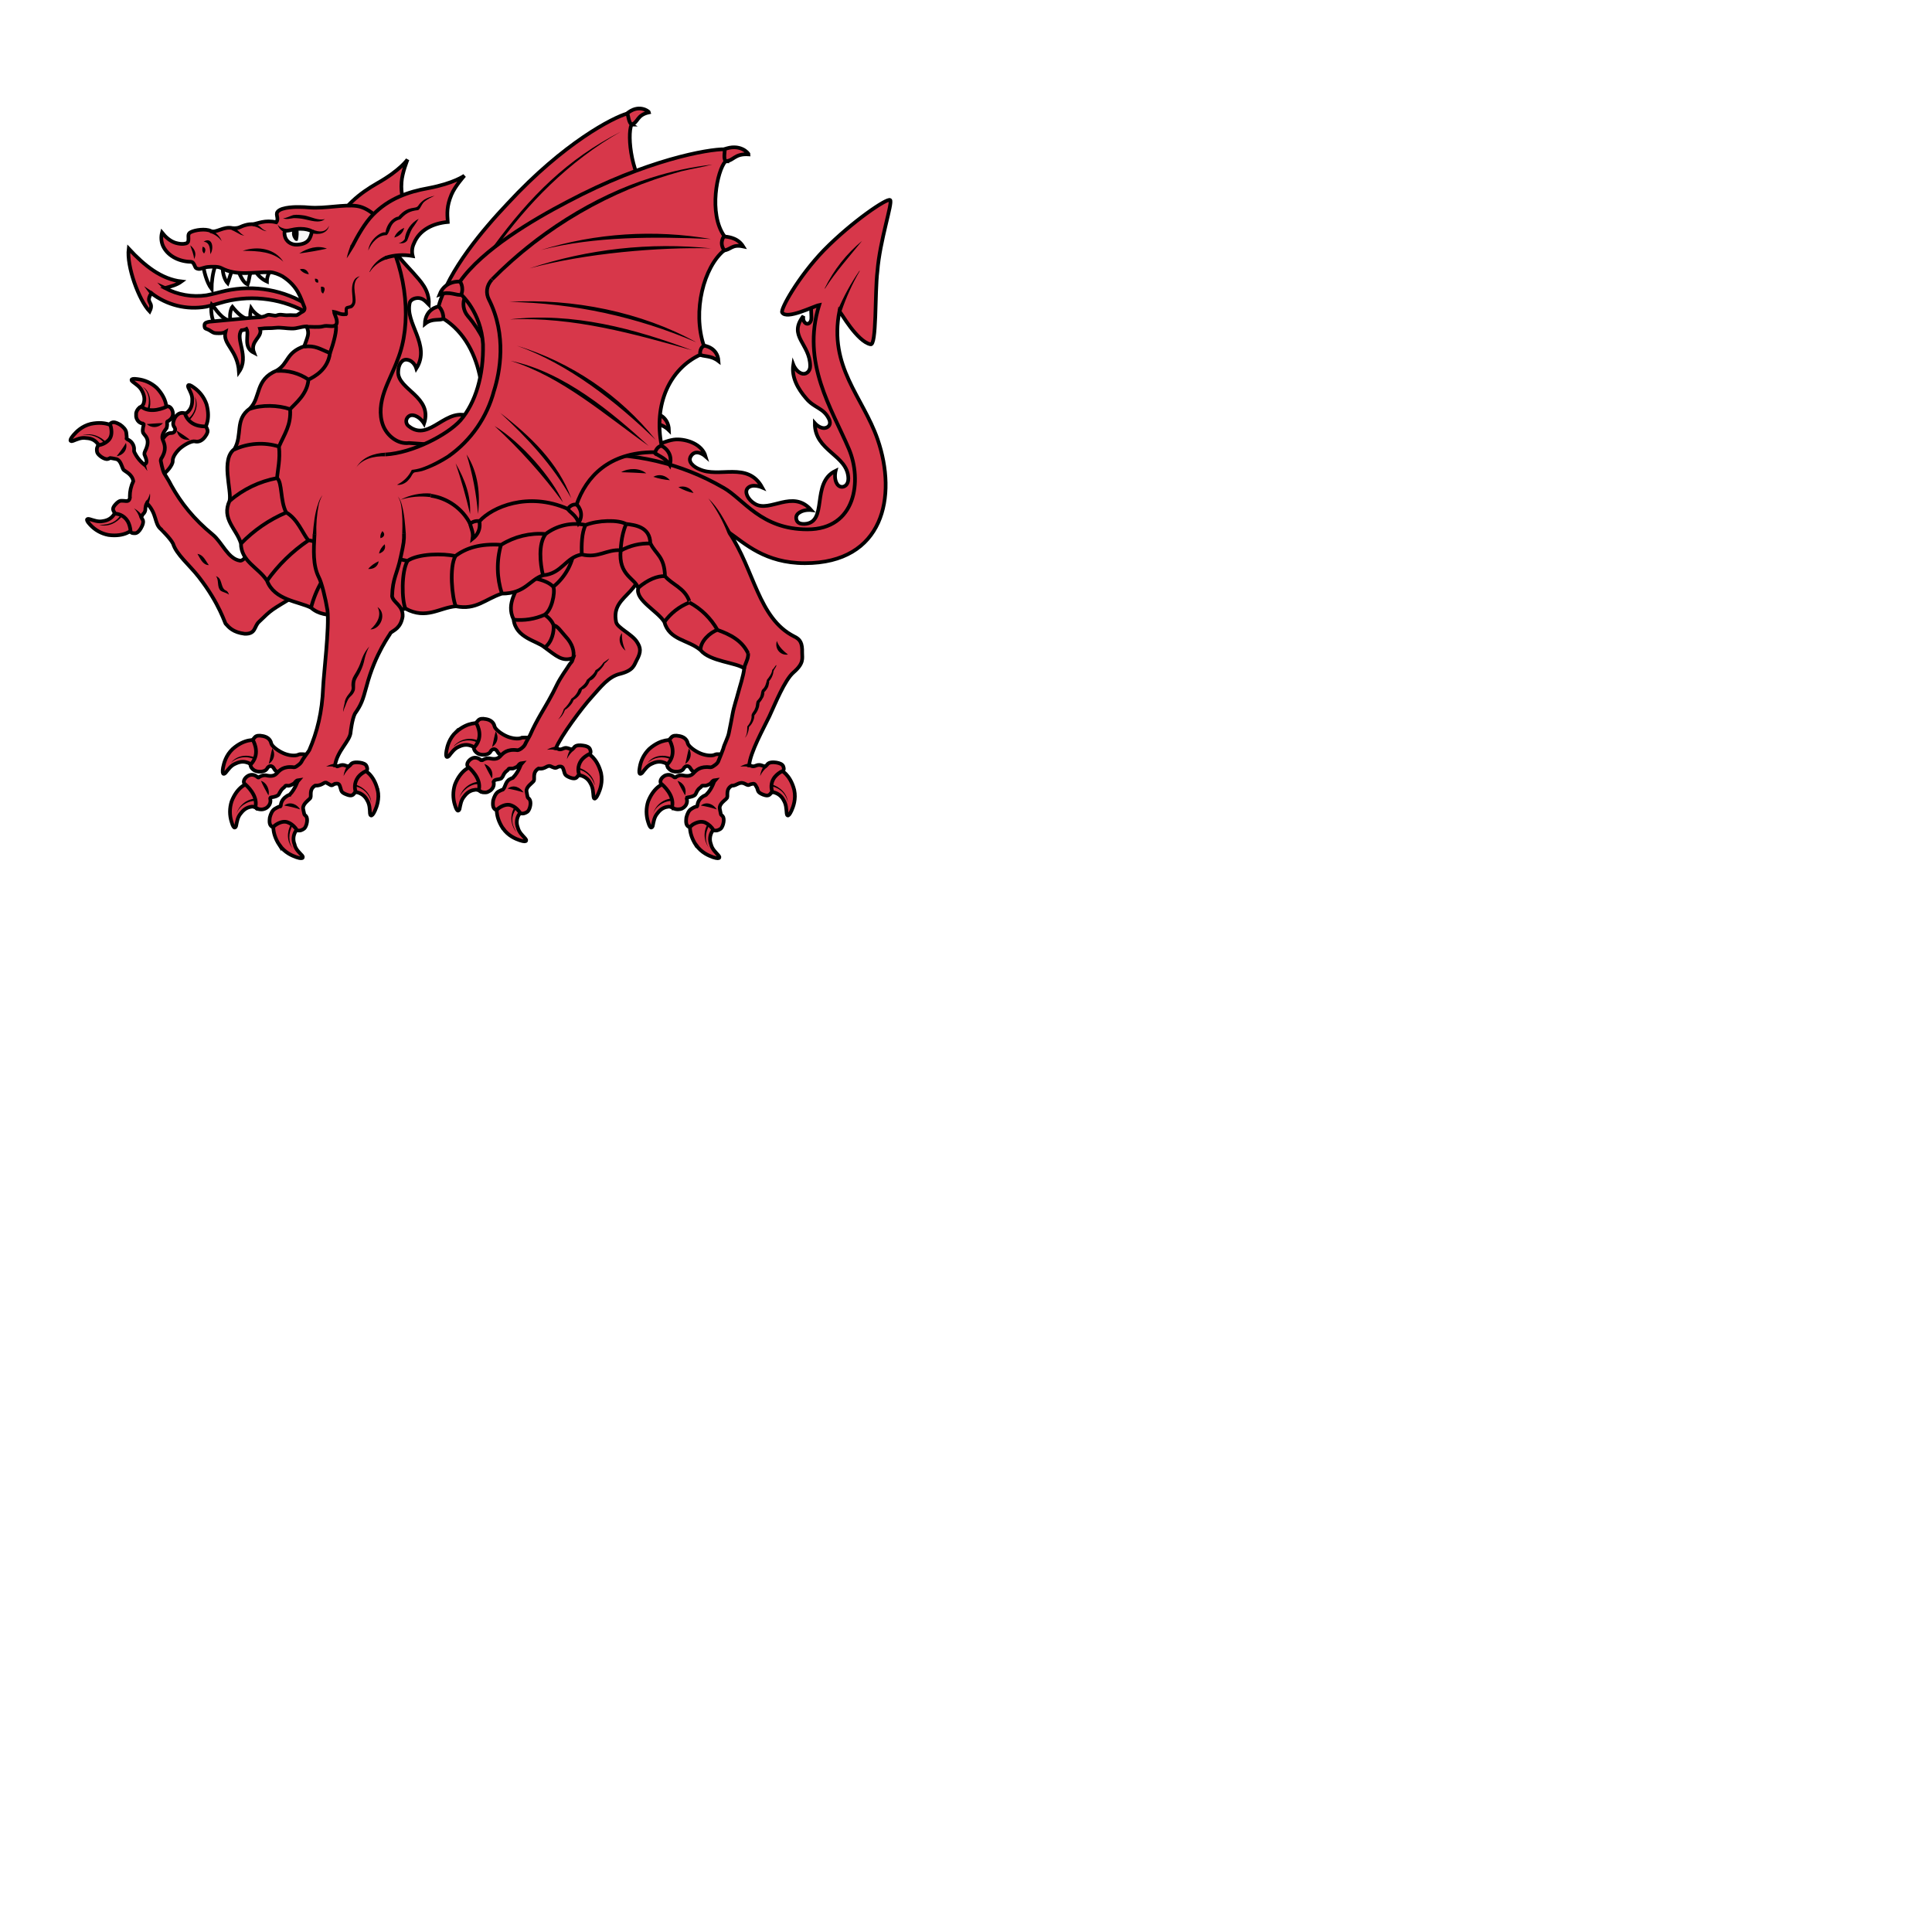
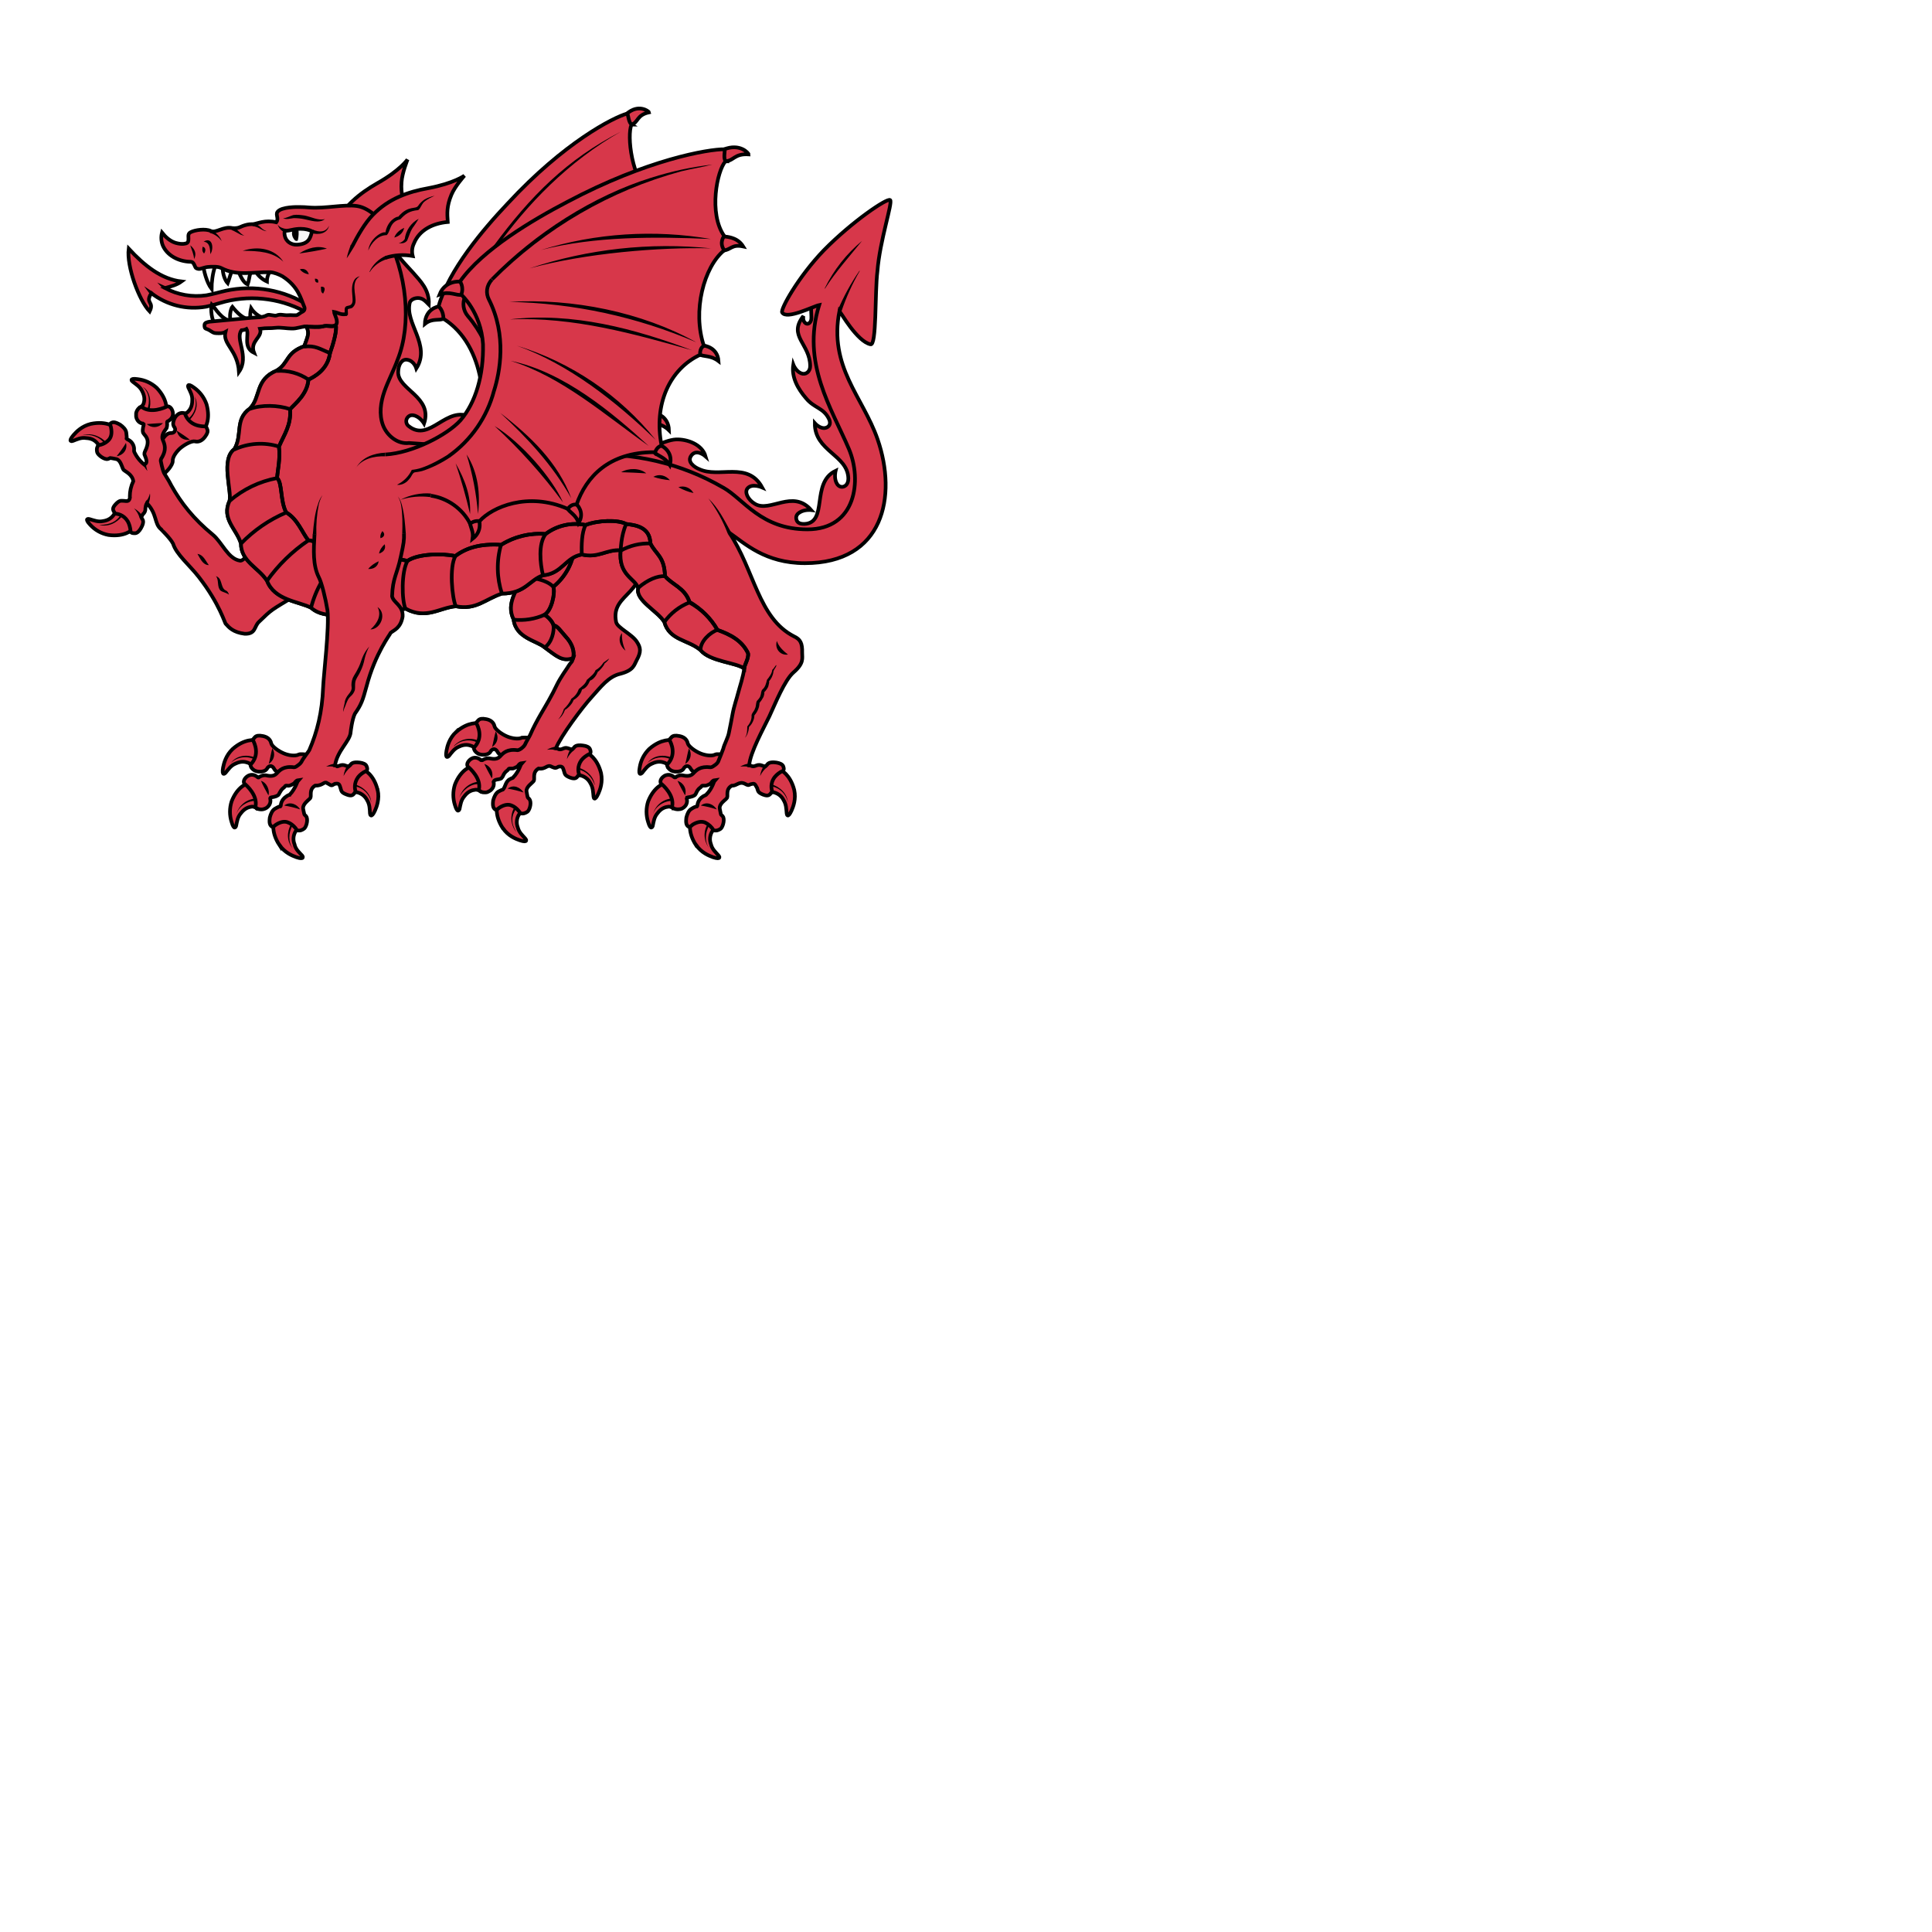
<svg xmlns="http://www.w3.org/2000/svg" fill="#d7374a" stroke="#000" viewBox="50 50 200 200">
  <g id="dragonPassant" stroke-width=".38">
-     <path d="M115.36 62.9c.72-.2.53-1 1.83-1.27-.02-.1-1.09-.94-2.34.17M95.98 82.96c-.5.3-1.2-.08-2 .57.06-1.6 1.41-1.8 1.41-1.8m22.1 11.91c.44.32 1.05.2 1.76.9-.05-1.46-1.3-1.73-1.3-1.73" />
+     <path class="secondary" d="M115.36 62.9c.72-.2.53-1 1.83-1.27-.02-.1-1.09-.94-2.34.17M95.98 82.96c-.5.3-1.2-.08-2 .57.06-1.6 1.41-1.8 1.41-1.8m22.1 11.91c.44.32 1.05.2 1.76.9-.05-1.46-1.3-1.73-1.3-1.73" />
    <path d="M99.74 89.25c-.46-2.45-1.6-4.85-3.84-6.26.02-.85-.5-1.28-.5-1.28 1.05-3.76 4.62-7.97 7.17-10.66 5.82-6.29 10.9-8.89 12.37-9.3.11.24.14.94.45 1.15h-.02c-.48 1.13-.02 5.61 2.05 7.45" />
    <path fill="none" d="M101.56 91.7c-.03-1.99-.44-5.85-3.12-8.97a1.9 1.9 0 01-.29-2.04" />
    <path class="secondary" d="M112.22 130.03c.2.95-.1 1.72-.28 2.13-.4.87-.5.38-.5.32-.05-.5-.04-.94-.32-1.4-.21-.42-.6-.72-1.07-.82-2.1.5-2.27-3.47.77-2.3-.02 0 .98.42 1.4 2.07zm-15.02-4.25c-.7.67-.9 1.48-.98 1.93-.17.94.2.6.25.55.3-.37.55-.76 1.03-.96.6-.29 1-.2 1.35-.07.13.05.32.27.32.35 1.62.56 3.25-1.97.38-2.72 0 .02-1.07-.2-2.35.93z" />
    <path d="M106.63 126.85a5.42 5.42 0 00-2.59-.49c-.37.2-1.09.07-1.54-.12-.6-.25-1.22-.74-1.3-1.03-.1-.48-.48-.7-.9-.77-.4-.08-.63-.03-.77.11s-.23.26-.24.28c.2.36.78 1.55-.24 2.58.02.28.22.48.43.6.37.2.91.13 1.12-.02.23-.15.15-.24.33-.36a.33.33 0 01.27-.07c.13.03.23.13.32.3.08.16.24.27.43.34" />
    <path class="secondary" d="M97.1 131.2c-.23.7-.23 1.46 0 2.16.27.92.45.44.47.4.1-.48.15-.93.5-1.33.38-.52.8-.64 1.17-.68.13 0 .41.06.44.14 1.04.75 1.49-3-.88-2.55-.02 0-1.07.27-1.7 1.86zm4.96 4.54c.56.8 1.32 1.1 1.76 1.25.9.3.62-.13.58-.16-.32-.37-.67-.65-.8-1.18a1.5 1.5 0 01.13-1.34c1.74-1.25-.97-4-2.23-1.02 0 .01-.38 1.02.55 2.45z" />
    <path d="M108.63 102.48c-.78.7-1.8.97-2.2 2.68-.66 1.33-2.69 2.5-2.56 4.67-.2 1.26-1.55 2.55-.7 4.3.22 1.92 2.42 2.2 3.2 2.88 1.22.88 1.82 1.53 2.97 1.1-.2.62-.09.18-.62 1.04-.04.06-.7 1-1.03 1.66-.3.63-.6 1.2-.9 1.73-.29.54-1.3 2.12-1.89 3.5-.03.1-.42.72-.57 1.07-.1.18-.36.37-.4.4-.05.03-.24.15-.35.15-1.1-.15-1.5.3-1.84.67-.34.36-.87.2-1.1.17h-.16c-.14 0-.4.1-.46.14-.09.1-.15.05-.24.04 0 0-.36-.34-.8-.22a1 1 0 00-.53.42c-.17.28-.03.47-.03.47.25.2 1.4 1.23 1.16 2.36.07.33.62.35.84.3.1-.05.2-.08.3-.15.56-.38.37-.93.37-.93.1-.3.57-.2.8-.35l.06-.07c.04-.03.08-.1.12-.18.08-.18.18-.38.42-.55.26-.2.03-.24.54-.22.1.02.42-.15.52-.2.08-.06.2-.33.44-.36-.04.04-.29.9-.85 1.46l-.04.05s0 .02-.02.02c-.1.03-.2.07-.29.13-.46.21-.47.82-.72 1.07 0 0-.2.06-.5.23-.25.17-.42.52-.52.9-.07.6 0 .85.33 1 .15-.12.21-.18.35-.27.46-.29.9-.36 1.24-.2.43.16.82.62.9.81.18.01.33.08.7-.15.22-.12.45-.8.3-1.2-.07-.19-.2-.22-.23-.29-.04-.06-.06-.28-.12-.55-.1-.35.2-.66.47-.9.13-.12.25-.23.28-.3.1-.25-.17-.86.47-1.25.8.11.88-.48 1.38-.18.38.17.43.13.71-.02.45-.08.45.18.55.45.1.3.05.45.62.68.58.22.7.01.84-.19a.52.52 0 00.1-.15c-.06-.17-.22-.82.25-1.46.2-.26.5-.48.85-.65a.15.15 0 00.06-.06c.08-.1.04-.27-.03-.44-.08-.2-.38-.33-.7-.36-.78-.12-.9.15-.98.25l-.02.02c-.14.18-.33.1-.45.05-.17-.06-.35-.14-.64 0-.43.18-.44 0-.73-.04.5-1.26 2.72-4.23 3.7-5.3.97-1.08 1.75-2.12 2.93-2.4 1.41-.36 1.45-.9 1.72-1.4.5-.9.42-1.32.03-1.92-.5-.79-2.03-1.45-2.15-2.05-.66-3.2 3.81-2.7 2.34-7.9" />
+     <path class="secondary" d="M106.355,113.65C106.76,113.83 107.26,114.45 107.3,114.745 107.68,114.74 108.07,115.36 108.55,115.89 109.25,116.63 109.5,117.45 109.335,118.12 108.19,118.54 107.59,117.89 106.37,117.01 105.59,116.33 103.39,116.05 103.17,114.13 102.32,112.38 103.67,111.09 103.87,109.83L109.49,106.55C109.36,108.191 108.561,109.706 107.285,110.745 107.49,111.4 107.1,113.23 106.355,113.65z" />
    <path fill="none" d="M107.28 110.74a5.99 5.99 0 002.21-4.19m-2.2 4.2c.2.65-.19 2.48-.94 2.9m.93-2.9c-.78-.86-2.8-1.07-3.4-.9m2.48 3.8c-1 .44-2.1.61-3.2.5m3.2-.5c.4.18.9.8.94 1.1.07.6-.15 1.71-.9 2.28m.9-2.29c.38 0 .77.62 1.25 1.15.7.74.95 1.56.78 2.24" />
    <path class="secondary" d="M61.23 105.38a3.4 3.4 0 01-1.89-1.05c-.66-.7-.16-.62-.1-.6.46.13.9.32 1.4.22.64-.09.95-.39 1.16-.69.08-.1.1-.4.07-.46 2.02-.8 3.76-.06 1.83 2.03-.02 0-.77.78-2.47.55zm10.15-13.53a3.5 3.5 0 00-1.29-1.72c-.77-.57-.62-.08-.6-.03.2.44.45.83.41 1.36 0 .65-.25 1-.52 1.24-.1.1-.38.16-.45.13-.02 1.41.67 3.28 2.25 1.55 0-.03.66-.88.2-2.53z" />
    <path d="M66.88 99.1c.36-.2 1-.95 1-1.36-.04-.43.4-1 .77-1.33.5-.43 1.2-.77 1.5-.72.47.12.83-.14 1.08-.48.25-.33.3-.56.24-.73l-.14-.34c-.4.01-1.74.01-2.2-1.35a.75.75 0 00-.73.12c-.35.25-.5.77-.47 1.03.04.26.15.24.2.45.01.11 0 .21-.08.3-.07.1-.2.14-.4.14-.67.02-1.16 1.26-1.3 1.75" />
    <path class="secondary" d="M66.22 90.15a3.5 3.5 0 00-1.97-.9c-.93-.14-.58.23-.53.25.38.3.78.53 1 1 .3.58.25 1 .12 1.34a.7.7 0 01-.34.32c-.47 1.72 2.1 3.15 2.72.28 0 .01.18-1.06-1-2.29zm-6.82 3.73c-.93.23-1.5.82-1.8 1.17-.62.73-.12.63-.07.6.45-.17.86-.39 1.4-.3.64.03.96.3 1.2.6.07.1.12.4.1.45 2.04.67 3.68-.12 1.7-2.15-.05 0-.86-.72-2.53-.37z" />
    <path d="M78.9 103.48c-1.7 1.28-3.33 4.66-4.05 4.56-1.25-.18-1.85-1.89-2.82-2.69-2-1.64-3.3-3.3-4.3-5.1-.3-.6-.56-.95-.74-1.27-.19-.4-.34-1.23-.35-1.28 0-.06.01-.12.05-.22.6-.95.35-1.5.16-1.95-.18-.45.17-.9.3-1.08l.1-.14c.04-.12.07-.4.05-.48v-.09a.12.12 0 01.08-.14c.01 0 .45-.2.52-.66a.98.98 0 00-.16-.64c-.19-.27-.42-.24-.42-.24-.28.15-1.7.77-2.63.08-.32-.06-.57.42-.6.64v.33c.1.68.68.74.7.74l.08.06v.1s-.13.4-.08.7l.03.1.12.17c.13.15.28.32.33.6.05.33-.03.7-.27 1.17-.05.1-.06.18-.05.3.02.08.33.66.17.9a.76.76 0 01-.18.15 3.62 3.62 0 01-1.04-1.32l-.02-.07v-.32a1.1 1.1 0 00-.68-.9.17.17 0 01-.08-.08l-.02-.02c0-.03 0-.05.02-.08 0 0 0-.2-.05-.55-.05-.3-.32-.58-.64-.8-.54-.3-.79-.33-1.05-.07.06.2.1.26.12.42.1.54.02.95-.25 1.24-.29.3-.67.49-1.08.54-.08.16-.2.3-.12.7.04.25.6.71 1 .74.2 0 .28-.1.35-.12.08 0 .3.05.57.1.36.04.53.43.66.77.05.15.11.3.17.36.2.2.88.45 1 1.17-.24.5-.36 1.04-.36 1.58l.01.1v.02c-.08.44-.32.37-.62.34-.3 0-.44-.1-.85.34-.43.45-.26.64-.14.85l.11.14c.2 0 .85.1 1.27.78.16.28.26.63.3 1.03 0 .02 0 .05.03.1.07.1.24.11.43.11.21 0 .44-.22.6-.5.4-.69.2-.9.12-1-.1-.2 0-.32.1-.47a.7.7 0 00.25-.6c.02-.18.05-.38.15-.54 1.1 1.14.74 2.1 1.47 2.7 0 .01.97.94 1.25 1.5.33 1.1 1.73 2.24 2.66 3.44 2.2 2.83 2.71 4.88 2.8 4.86.31.35.75.87 1.95 1.02 1.16.03.96-.73 1.46-1.22 1.4-1.36 1.23-1.18 3.7-2.68 1.65-1 2.25-3.7 2.9-3.73m1.16-34.52c1-2.12 2.7-3.46 4.52-4.5 2.36-1.33 3.12-2.45 3.12-2.45s-.56 1.37-.62 2.33c-.1 1.3.2 1.96.56 2.8" />
    <path class="tertiary" d="M73.36 80.1c-.68.15-1.33.35-2 .47a6.96 6.96 0 01-4.28-.75c.6-.17 1.22-.32 1.71-.68-2.07-.24-3.8-1.6-5.47-3.4-.23 1.83 1.06 5.33 2.17 6.5.52-1.05-.52-.8.18-1.89a7.21 7.21 0 005.65 1.4c.67-.13 1.32-.36 1.98-.53 2.92-.74 6.12-.27 8.7 1.28l-.02-.85a11.5 11.5 0 00-8.63-1.55z" />
    <path fill="#f6f6f6" d="M76.53 78.21c.27.4.66.73 1.1.93 0-.45.17-.9.47-1.24m-3.4.25c.22.46.48 1.1.94 1.3.15-.42.16-.85.31-1.26m-2.89-.45c-.03.56.23 1.29.51 1.58.15-.39.28-.92.43-1.26m-3-.85c.08.84.4 2.03.9 2.7 0-.65.12-1.67.35-2.27m.01 5.92c-.34-.42-.48-1.5-.34-2.03.46.47.9 1.43 1.98 1.73-.22-.6.03-1.36.15-1.5.5.62 1.1 1.25 1.87 1.34-.04-.4-.02-.8.07-1.19.3.47.75.82 1.26 1" />
-     <path d="M98.78 93.2c-2.59-1.32-4.25 2.65-6.45.93a.63.63 0 01-.09-.97c.23-.23.51-.2.74-.12.56.2.92.8.92.8.92-2.75-2.7-3.5-2.68-5.3 0-.85.42-1.39.93-1.3.72.1.95.9.95.9 1.55-2.45-1.25-4.7-.67-6.85.14-.3.5-.44.85-.44.51.01.77.34 1.11.68.08-1.55-.9-2.45-1.6-3.27-.4-.45-1-1.07-1.39-1.55-.58-.76-.6-1.6-1.27-2.3C92.65 82 85.37 88.87 86.2 95c.3 1.85 1.74 3.37 3.44 4.17m25.26-2.58c2.24.2 3.72-1.03 5.08-1.1 1.15-.04 2.7.5 3.06 1.75 0 0-.89-.8-1.44-.13-.58.7.34 1.28.77 1.45 2.05.98 5.03-.85 6.53 1.9 0 0-1.06-.46-1.52.1-.33.4.05 1.18.77 1.6 1.55.94 3.92-1.55 5.82.64 0 0-.7-.08-1.2.25-.2.12-.4.34-.34.66.04.21.14.54.82.53 2.54-.1.64-4.25 3.25-5.5 0 0-.17.67.07 1.2.1.22.27.46.6.46.22 0 .66-.18.65-.89-.08-2.44-3.5-2.8-3.47-5.7 0 0 .55.63 1.13.48.3-.08.61-.38.32-.95-.57-1.14-1.5-1.08-2.35-2.1-.86-1-1.53-2.18-1.33-3.5 0 0 .26.68.8.9.45.2.95-.13.95-.75-.02-2.34-2.34-3.08-.7-5.18 0 0-.14.56.28.78.27.13.53-.18.54-.5.03-.54-.12-1.02.11-1.57.35-.82 1.43-1.66 1.9-.42-2.48 7.74 4.13 15.31 3.48 21.46-.7 3.68-6.53 4.4-9.24 3.74" />
+     <path class="secondary" d="M98.78 93.2c-2.59-1.32-4.25 2.65-6.45.93a.63.63 0 01-.09-.97c.23-.23.51-.2.74-.12.56.2.92.8.92.8.92-2.75-2.7-3.5-2.68-5.3 0-.85.42-1.39.93-1.3.72.1.95.9.95.9 1.55-2.45-1.25-4.7-.67-6.85.14-.3.5-.44.85-.44.51.01.77.34 1.11.68.08-1.55-.9-2.45-1.6-3.27-.4-.45-1-1.07-1.39-1.55-.58-.76-.6-1.6-1.27-2.3C92.65 82 85.37 88.87 86.2 95c.3 1.85 1.74 3.37 3.44 4.17m25.26-2.58c2.24.2 3.72-1.03 5.08-1.1 1.15-.04 2.7.5 3.06 1.75 0 0-.89-.8-1.44-.13-.58.7.34 1.28.77 1.45 2.05.98 5.03-.85 6.53 1.9 0 0-1.06-.46-1.52.1-.33.4.05 1.18.77 1.6 1.55.94 3.92-1.55 5.82.64 0 0-.7-.08-1.2.25-.2.12-.4.34-.34.66.04.21.14.54.82.53 2.54-.1.64-4.25 3.25-5.5 0 0-.17.67.07 1.2.1.22.27.46.6.46.22 0 .66-.18.65-.89-.08-2.44-3.5-2.8-3.47-5.7 0 0 .55.63 1.13.48.3-.08.61-.38.32-.95-.57-1.14-1.5-1.08-2.35-2.1-.86-1-1.53-2.18-1.33-3.5 0 0 .26.68.8.9.45.2.95-.13.95-.75-.02-2.34-2.34-3.08-.7-5.18 0 0-.14.56.28.78.27.13.53-.18.54-.5.03-.54-.12-1.02.11-1.57.35-.82 1.43-1.66 1.9-.42-2.48 7.74 4.13 15.31 3.48 21.46-.7 3.68-6.53 4.4-9.24 3.74" />
    <path class="secondary" d="M132.22 131.78c.2.95-.1 1.72-.28 2.13-.4.87-.5.38-.5.32-.05-.5-.04-.94-.32-1.4-.21-.42-.6-.72-1.07-.82-2.13.48-2.24-3.46.77-2.3-.02 0 .98.42 1.4 2.07zm-15.02-4.24a3.4 3.4 0 00-.98 1.92c-.17.94.2.6.25.55.3-.37.55-.76 1.03-.96.6-.29 1-.2 1.35-.07.13.05.32.27.32.35 2.12-.4 3.14-2 .38-2.72 0 .02-1.07-.2-2.35.93z" />
    <path d="M126.63 128.6c-.35-.24-2.23-.67-2.59-.49-.37.2-1.09.07-1.54-.12-.6-.25-1.22-.74-1.3-1.03-.1-.48-.48-.7-.9-.77-.4-.08-.63-.03-.77.11s-.23.26-.24.28c.2.36.78 1.55-.24 2.58.02.28.22.48.43.6.37.2.91.13 1.12-.02.23-.15.15-.24.33-.36a.33.33 0 01.27-.07c.13.03.23.13.32.3.3.6 1.63.48 2.12.4" />
    <path class="secondary" d="M117.1 132.95c-.23.7-.23 1.46 0 2.16.27.92.45.44.47.4.1-.48.15-.93.5-1.33.38-.52.8-.64 1.17-.68.13 0 .4.1.43.18 1.8-.28 1.93-3.2-.87-2.59-.02 0-1.07.27-1.7 1.86zm4.96 4.53c.56.8 1.32 1.1 1.76 1.26.9.3.62-.13.58-.16-.32-.37-.67-.65-.8-1.18a1.5 1.5 0 01.13-1.34c1.35-1.88-1.15-3.57-2.23-1.02 0 .01-.38 1.02.55 2.45z" />
    <path d="M124.88 100.48c2.12 1.2 3.9 4.32 8.7 4.32 5.05 0 5.67-5.09 4.3-8.32-1.78-4.18-4.95-8.9-3.08-14.9-.6.12-3.36 1.55-3.83.77-.22-.3 1.67-3.7 4.33-6.46 2.9-2.95 6.57-5.44 6.85-5.18.28.27-1.08 4.2-1.32 7.37-.28 2.18-.06 7.83-.73 7.56-1.37-.3-3.08-3.3-3.2-3.46-1.13 5.83 2.42 8.88 3.95 13.3 2.04 5.9.63 12.82-7.53 12.82-4.12 0-6.22-2.05-7.83-3.16 2.6 3.86 3 8.86 6.71 10.74.64.3.87.68.84 1.7 0 .58.2 1.08-.9 2.03-.92.8-1.89 3.24-2.5 4.55-.64 1.32-1.97 3.72-2.09 5.07.28.02.3.2.73.02.3-.12.47-.05.64.01.13.05.3.13.45-.05 0 0 0-.02.02-.02.08-.1.2-.36.98-.25.32.05.6.16.7.36.07.18.1.34.03.44-.02.02-.03.05-.06.06a2.3 2.3 0 00-.85.65 1.6 1.6 0 00-.26 1.46.5.5 0 01-.09.15c-.16.2-.27.42-.84.2-.57-.23-.52-.38-.62-.68-.26-.47-.25-.5-.66-.4-.28.13-.28.13-.6-.04-.62-.3-.78.2-1.38.2-.64.37-.36 1-.47 1.24a1.2 1.2 0 01-.28.28c-.27.24-.57.55-.47.92.07.27.08.48.12.55.04.06.16.1.24.28.14.4-.1 1.08-.3 1.2-.38.23-.53.17-.7.15a2.1 2.1 0 00-.9-.82c-.38-.14-.79-.06-1.25.21l-.35.28c-.34-.14-.4-.4-.33-1 .1-.4.25-.74.53-.9.3-.2.5-.24.5-.24h.06c.01 0 .01-.03.03-.03a.14.14 0 00.03-.1c0-.02.02-.58.6-.93l.3-.15a.17.17 0 00.04-.05c.58-.57.81-1.43.85-1.47-.25.03-.36.3-.44.35-.08.07-.42.23-.52.22-.53-.02-.28.03-.54.2-.24.17-.34.38-.42.56a.82.82 0 01-.12.2l-.07.05c-.24.16-.66.2-.66.2l-.07.02c0 .02-.02.02-.03.03-.03.02-.03.06-.03.1 0 .01.2.55-.37.94a.67.67 0 01-.3.13c-.23.05-.77.03-.84-.28.24-1.13-.9-2.18-1.16-2.37 0 0-.13-.2.03-.47.18-.29.48-.4.52-.4.45-.14.8.2.8.2.05.05.12.05.17.02h.01l.07-.06c.07-.05.33-.15.46-.15l.16.01c.24.04.76.18 1.1-.17.34-.36.73-.8 1.84-.66.1 0 .3-.13.35-.17.04-.02.3-.2.4-.38.15-.35.5-1.25.54-1.37.1-.47.5-1.12.6-1.72.12-.59.25-1.23.37-1.9.13-.74.5-1.83.5-1.9.26-.98.61-1.98.7-2.79-.77-.62-3.54-.7-4.52-1.9-1.3-1.1-3.22-1-3.75-2.92-.68-1.12-3.02-2.25-2.7-3.48-.3-1.06-2.07-1.29-1.82-3.94-1.47-.1-2.32.85-4.02.44-1.68.28-2.05 1.98-3.99 2.15-1.42.44-1.84 1.9-4.29 1.9-1.72.56-2.66 1.73-4.76 1.31-1.72.15-3.05 1.4-5.2.25l-4.59.78c-1.22-.54-3.63.51-5.2-.88-1.26-.65-3.8-.77-4.56-2.8-.9-1.38-2.69-1.97-2.7-3.86-.46-1.5-2.05-2.54-1.17-4.42.22-1.13-.94-4.3.5-5.34.87-1.5 0-3.06 1.6-4.2 1.16-1.16.5-3 2.78-3.93 1.27-.77.92-1.85 2.85-2.52.34-1 .58-1.3.23-2.05-.6.02-.96.24-1.56.22-.4 0-1.18-.13-1.57-.08-.77.08-.9 0-1.68.1.3.9-1.1 1.26-.62 2.5-1.2-.6-.46-1.9-.78-2.47-.18.1-.52.13-.52.13-.7.9.85 2.7-.26 4.3-.15-2.29-1.72-2.84-1.4-4.13-.3.17-.62.14-.95.13-.42 0-.52-.28-1.04-.45-.18-.06-.18-.2-.18-.4 0-.24.3-.3.53-.34l4.3-.4c.62-.06 1.13.01 1.68-.29.2-.1.76.14.97.04.38-.16.7 0 1.12-.02.57-.03.35.02.92 0 .15-.02.43-.28.56-.33.14-.06.27-.17.28-.3.02-.14-.03-.25-.08-.36-.32-.74-.57-1.98-2.2-3.03-.35-.2-.9-.42-1.3-.43-1.78-.04-3.4.43-5.06-.44-.3-.16-.96-.15-1.42-.1-.2.02-.44.11-.78.2-.12.02-.39-.03-.45-.15-.22-.49-.27-.58-.54-.59-1.3-.04-2.4-.7-2.83-1.65a2.1 2.1 0 01-.1-1.37c.37.46.83.88 1.4 1.06.76.22 1.13.04 1.13.04.08-.02.14-.1.17-.15.13-.45-.14-.8.28-1 .45-.23 1.52-.38 2.07-.12.53.25 1.3-.5 2.23-.3 0 0 .43.07.8-.1.78-.37 1.33-.3 1.33-.3.52-.07 1.26-.47 2.42-.2.3-.4-.1-.78.13-1.08.41-.55 2.16-.5 2.26-.5.3 0 .75.02 1.03.05 1.66.13 3.6-.35 4.95-.15 1.36.2 2.63 1.62 3.32 2.6l-.39.13c2.24 4.23 2.75 9.47 1.25 13.2-.4 1.1-.97 2.15-1.36 3.27s-.56 2.36-.15 3.47 1.54 2.01 2.71 1.86l18.14 1.25a25.4 25.4 0 0114.4 3.38z" />
+     <path class="secondary" d="M83.44,83.78C83.94,83.64 84.39,83.9 84.755,83.66 84.9,84.16 84.54,85.49 84.16,86.555 83.94,88.26 82.56,88.99 81.93,89.3 81.8,90.83 80.59,91.74 80.03,92.36 80.15,94.03 79.43,94.94 78.88,96.23 79.02,97.59 78.75,98.59 78.68,99.49 79.24,99.96 78.99,101.83 79.62,103.04 80.82,103.74 81.28,105.14 81.92,105.94 82.62,105.89 84.54,107.16 85.18,107.85L87.18,108.06C88.35,107.28 90.93,107.79 92.18,108.06 93.35,107.28 95.88,107.29 97.135,107.56 98.27,106.71 99.72,106.26 101.88,106.4 103.25,105.54 104.87,105.15 106.48,105.28 107.66,104.39 109.17,104.05 110.62,104.35 111.88,103.85 114,103.78 114.82,104.245 115.68,104.35 117.3,104.5 117.33,106.26 117.89,107.4 118.78,107.58 118.84,109.64 119.55,110.51 120.87,110.85 121.35,112.285 122.57,113.01 123.59,114 124.27,115.21 125.63,115.69 126.83,116.33 127.44,117.63 127.52,118.2 127.05,118.81 127.04,119.215 126.27,118.58 123.5,118.5 122.52,117.3 121.22,116.2 119.3,116.3 118.77,114.38 118.09,113.26 115.75,112.13 116.07,110.9 115.77,109.84 114,109.61 114.25,106.96 112.78,106.86 111.93,107.81 110.23,107.4 108.55,107.68 108.18,109.38 106.24,109.55 104.82,109.99 104.4,111.45 101.95,111.45 100.23,112.01 99.29,113.18 97.19,112.76 95.47,112.91 94.14,114.16 91.99,113.01L87.4,113.79C86.18,113.25 83.77,114.3 82.2,112.91 80.94,112.26 78.4,112.14 77.64,110.11 76.74,108.73 74.95,108.14 74.94,106.25 74.48,104.75 72.89,103.71 73.77,101.83 73.99,100.7 72.83,97.53 74.27,96.49 75.14,94.99 74.27,93.43 75.87,92.29 77.03,91.13 76.37,89.29 78.65,88.36 79.92,87.59 79.57,86.51 81.5,85.84 81.84,84.84 82.08,84.54 81.715,83.81 82.15,83.81 83,83.91 83.44,83.78z" />
    <path fill="none" d="M84.76 83.66c.14.5-.22 1.83-.6 2.9m-2.67-.68c1.16-.14 1.61.25 2.7.68" />
    <path fill="#f6f6f6" d="M80.2 73.8c1.38-.32 2.1.15 2.1.15-.18.7-.32 1.31-1.55 1.38-.66.03-1.16-.38-1.27-.92-.04-.2-.08-.46.1-.52 0 0 .24 0 .61-.09z" />
    <path d="M86.46 75.51c.56-1.1 1.33-2.45 2.13-3.26 1.64-1.69 3.66-2.4 5.74-2.77 2.67-.5 3.75-1.3 3.75-1.3s-.99 1.1-1.35 1.98c-.5 1.2-.44 1.93-.38 2.82-1.5.13-2.93.8-3.5 2.22a1.9 1.9 0 00-.13 1.3 5.89 5.89 0 00-2.8.18" />
    <path fill="none" d="M81.7 83.83c.45-.02 1.3.08 1.74-.05.5-.14.95.12 1.31-.12.35-.36-.15-1.12-.17-1.37.42.07.72.35 1.3.21" />
    <path fill="none" d="M97.14 107.56c1.13-.85 2.58-1.3 4.74-1.16a7.52 7.52 0 014.6-1.12 5.12 5.12 0 014.14-.93m-8.66 7.11a8.63 8.63 0 01-.1-5.05m-9.68 1.65c1.17-.78 3.7-.77 4.95-.5m-9.95.5c1.17-.78 3.75-.27 5 0m5.01 4.72c-.4-.9-.69-4.1-.05-5.2m-5.16 5.46c-.4-.9-.44-3.86.2-4.96m14.02 1.43c-.28-1.17-.5-3.2.28-4.22m3.74 2.11c-.02-.94-.02-2.25.4-3.05m0 0c1.26-.5 3.38-.57 4.2-.1m-.56 2.75s0-1.5.56-2.75m2.52 2.01c.55 1.14 1.44 1.32 1.5 3.38.71.87 2.03 1.21 2.51 2.57m0 .15a7.3 7.3 0 012.92 2.85m0 0c1.36.48 2.56 1.12 3.17 2.42m-11.36-6.79c1-.85 1.97-1.23 2.76-1.2m-.08 4.77a5.79 5.79 0 012.58-2.03m1.18 4.95c-.05-.93 1-1.88 1.75-2.12m2.77 4.02c.01-.42.48-1.03.4-1.6M80.03 92.36c.12 1.67-.6 2.58-1.15 3.87.14 1.36-.13 2.36-.2 3.26.56.47.31 2.34.94 3.55 1.2.7 1.66 2.1 2.3 2.9.7-.05 2.62 1.22 3.26 1.91m-1.02-21.3c-.22 1.71-1.6 2.44-2.23 2.75-.13 1.53-1.34 2.44-1.9 3.06m-1.39-3.96a5.2 5.2 0 013.3.9m-7.68 7.23a6.45 6.45 0 014.62-.3m-3.02-3.9c1.2-.44 2.94-.4 4.17.03m2.16 20.58c.5-1.96 1.5-3.7 3-5.08m-7.56 2.28a16.8 16.8 0 014.3-4.2m-6.99.34a14.24 14.24 0 014.7-3.23m-5.88-1.19c1.4-1.21 3.1-2.03 4.93-2.37" />
    <path class="secondary" d="M89.1 131.78c.2.95-.1 1.72-.28 2.13-.4.87-.52.38-.52.32-.03-.5-.02-.94-.3-1.4-.21-.42-.6-.72-1.07-.82-2.1.5-2.26-3.47.76-2.3 0 0 1 .42 1.4 2.07zm-15.02-4.24c-.7.66-.9 1.47-.99 1.92-.16.94.21.6.25.55.31-.37.55-.76 1.04-.96.6-.29 1-.2 1.35-.07.12.05.31.27.31.35 1.61.57 3.26-1.97.4-2.72-.02.02-1.09-.2-2.36.93z" />
    <path d="M83.5 128.6c-.35-.24-2.22-.67-2.58-.49-.38.2-1.1.07-1.54-.12-.6-.25-1.23-.74-1.3-1.03-.1-.48-.49-.7-.9-.77-.4-.08-.64-.03-.78.11-.13.14-.22.26-.23.28.18.36.77 1.55-.24 2.58.01.28.21.48.42.6.38.2.92.13 1.13-.02.22-.15.15-.24.32-.36a.35.35 0 01.28-.07c.12.03.22.13.31.3.31.6 1.64.48 2.13.4" />
    <path class="secondary" d="M73.98 132.95c-.23.7-.23 1.46 0 2.16.26.92.45.44.46.4.1-.48.15-.93.5-1.33.4-.52.8-.64 1.18-.68.12 0 .4.1.42.18.06.13.51.02.51.02 1.3-1.27.87-3.1-1.37-2.6-.03-.02-1.08.26-1.7 1.85zm4.95 4.53c.56.8 1.32 1.1 1.76 1.26.9.3.63-.13.6-.16-.34-.37-.69-.65-.8-1.18a1.5 1.5 0 01.11-1.34c.07-.1.32-.26.4-.25-.42-1.41-1.64-2.86-2.63-.77 0 .01-.38 1.02.56 2.45z" />
    <path d="M82.56 105.31c-.1 1.67-.18 3.2.44 4.44.3.56.7 2.2.9 3.43.2 1.8-.4 6.7-.45 7.96-.1 2.6-.62 4.64-1.43 6.51-.04.11-.67.88-.82 1.23-.1.17-.36.36-.4.38-.05.04-.23.17-.35.17-1.1-.15-1.5.3-1.83.66-.34.36-.88.21-1.1.17h-.17c-.13 0-.4.1-.46.14l-.06.05v.01a.12.12 0 01-.18-.02s-.36-.34-.8-.2a1 1 0 00-.52.4c-.18.3-.04.47-.04.47.25.2 1.4 1.23 1.16 2.37.08.32.63.35.84.28.11-.03.21-.07.3-.13.56-.4.38-.94.38-.94a.1.1 0 01.02-.1l.04-.03a.1.1 0 01.06-.02s.43-.04.66-.2l.08-.06c.04-.04.07-.12.11-.2.1-.17.2-.37.43-.54.26-.19.02-.24.53-.2.1 0 .43-.16.53-.23.07-.05.2-.32.44-.35-.04.04-.3.9-.85 1.47-.02 0-.03.03-.04.05h-.03c-.1.05-.2.08-.28.15-.58.35-.6.9-.6.93 0 .04 0 .08-.03.1l-.02.02c-.03 0-.05.02-.08 0 0 0-.19.07-.49.25-.26.16-.42.5-.52.9-.08.6 0 .85.32 1 .15-.13.22-.2.35-.28.47-.29.9-.36 1.24-.2.44.16.83.63.9.81.2.02.34.08.7-.15.23-.12.45-.8.31-1.2-.07-.18-.2-.22-.23-.28-.04-.07-.07-.3-.13-.55-.09-.35.21-.67.48-.92.12-.1.25-.22.27-.28.11-.25-.16-.87.48-1.25.82.02.93-.48 1.23-.27l.04.03.1.05c.33.2.33.2.6.04l.08-.04h.03c.45-.1.45.16.55.44.1.3.05.45.63.67.57.23.7.01.84-.19.05-.06.07-.12.08-.15-.05-.17-.2-.82.27-1.46.2-.26.48-.47.85-.65a.15.15 0 00.06-.06c.07-.1.04-.26-.04-.44-.07-.2-.37-.32-.7-.36-.77-.1-.9.15-.97.25l-.03.02c-.14.18-.32.1-.45.05a.77.77 0 00-.64 0c-.42.18-.18 0-.47-.03.24-1.55 1.57-2.52 1.62-3.45 0-.02.15-1.34.44-1.9.65-.93.8-1.34 1.2-2.82.91-3.47 2.51-5.47 2.5-5.55.36-.3 1.03-.48 1.24-1.68.07-1.17-.94-1.4-1.09-2.1.06-1.94.51-2.23.91-4.14.3-1.36.34-1.7.32-2.35" />
    <path fill="none" d="M114.82 104.24c.86.11 2.48.26 2.5 2.02m-3.06.74a5.9 5.9 0 013.07-.74" />
-     <path d="M125.1 66.68c.85 0 .9-.8 2.4-.7 0-.1-.88-1.2-2.6-.5M97.86 80.51c-.63.14-1.28-.42-2.36-.02.58-1.5 2.12-1.34 2.12-1.34m.94 24.56c.17 1.1.48 1.24.36 2.07 1.1-.85.65-2.03.65-2.03m9.15-1.17c.2.47.92.68 1.17 1.56.7-1.09-.2-1.93-.2-1.93m12.67-15.53c.52.28 1.2.07 2.02.7-.1-1.45-1.5-1.6-1.5-1.6m1.85-9.83c.97-.04.96-.7 2.2-.44a1.98 1.98 0 00-.94-.8c-.6-.26-1.27-.23-1.27-.23m-7.02 22.3c.38.45 1.1.5 1.64 1.36.4-1.4-.86-2-.86-2" />
+     <path class="secondary" d="M125.1 66.68c.85 0 .9-.8 2.4-.7 0-.1-.88-1.2-2.6-.5M97.86 80.51c-.63.14-1.28-.42-2.36-.02.58-1.5 2.12-1.34 2.12-1.34m.94 24.56c.17 1.1.48 1.24.36 2.07 1.1-.85.65-2.03.65-2.03m9.15-1.17c.2.47.92.68 1.17 1.56.7-1.09-.2-1.93-.2-1.93m12.67-15.53c.52.28 1.2.07 2.02.7-.1-1.45-1.5-1.6-1.5-1.6m1.85-9.83c.97-.04.96-.7 2.2-.44a1.98 1.98 0 00-.94-.8c-.6-.26-1.27-.23-1.27-.23m-7.02 22.3c.38.45 1.1.5 1.64 1.36.4-1.4-.86-2-.86-2" />
    <path d="M89.9 97.05c2.8-.16 6.4-2.02 7.77-3.54 1.58-1.85 2.4-4.66 2.33-7.88-.2-3.32-2.25-5.13-2.25-5.13.3-.8-.13-1.36-.13-1.36 2.32-3.3 7.5-6.36 11.1-8.24 8.27-4.39 14.58-5.46 16.3-5.45.03.28-.15.95.1 1.25h-.02c-.87.95-1.77 5.4-.13 7.73 0 0-.57.66 0 1.48-2.1 1.7-3.32 6.3-2.1 9.9 0 0-.44.13-.4.92-3.1 1.45-4.84 5.05-3.98 9.42 0 0-.46 0-.7.73l-.07-.07c-4.7 0-7.04 2.55-8.04 5.43 0 0-.5-.14-.9.44-4.15-1.82-7.84-.17-9.13 1.26 0 0-.56-.09-.98.27a5.5 5.5 0 00-4.08-2.9" />
    <path fill="none" d="M96.46 97.21a12 12 0 004.68-6.76m0 .01c.6-1.92 1.36-5.73-.54-9.48-.3-.6-.28-1.4.33-2.04" />
    <g fill="#000" stroke="none">
      <path d="M76.34 128.61a2.18 2.18 0 00-2.45.37c.63-.81 1.68-.9 2.53-.56zm12.09 4.47a2.09 2.09 0 00-1.68-1.68l.05-.18c.84.25 1.6.97 1.63 1.86zm-11.98-.18c-.87.01-1.76.6-2 1.43a2.23 2.23 0 011.95-1.66zm3.85 2.55c-.47.73-.48 1.8.05 2.44-.7-.77-.66-1.75-.23-2.57zm11.34-30.2c.03-.97.04-2.05-.12-2.95a2.25 2.25 0 00-.34-.91c.22.25.34.57.42.88.27 1 .33 1.95.41 3zm-9.26.07c.1-1.13.2-2.15.54-3.13.1-.34.25-.67.47-.94-.19.3-.3.64-.39.97a13.53 13.53 0 00-.25 3.12h-.37zm5.75 3.56c.3-.36.68-.6 1.07-.78-.08.57-.55.83-1.07.8zm1.11-1.58c.07-.38.3-.71.58-.96.16.5-.14.82-.57.96zm.14-1.59c-.04-.3.04-.48.2-.73.35.3.18.65-.2.73zM78.2 127.46c.35.6.17 1.26-.38 1.62.14-.53.23-1.12.37-1.62zm-1.18 3.37c.65.21.92 1.03.77 1.51-.27-.51-.54-.95-.77-1.5zm2.41 2.55c.6-.45 1.32-.13 1.64.41a11.1 11.1 0 00-1.64-.4zm6.86-3.97c-.3.25-.55.57-.72.92.04-.44.23-.85.45-1.19zm-1.63 0c-.28-.11-.64-.07-.9-.05.35-.2.63-.27.98-.32l-.07.37zm3.58-12.51c-.22.4-.39.84-.49 1.28a5.1 5.1 0 01-.45 1.35c-.13.3-.32.55-.43.8-.18.38-.07.74-.14 1.12a1.4 1.4 0 01-.44.64c-.23.2-.34.47-.44.72-.1.3-.26.57-.32.88-.03-.3.1-.63.15-.93.03-.35.19-.62.4-.88.2-.23.35-.48.32-.72a1.9 1.9 0 01.12-.98c.15-.32.33-.55.46-.82.24-.43.36-.79.52-1.25.17-.44.42-.85.74-1.2zm.84-4.06c.99.65.36 2.3-.73 2.32.73-.64 1.18-1.5.73-2.32zM100.8 78.8c4.62-4.72 10.66-8.54 16.54-10.38 2.32-.73 4.1-1.1 6.4-1.39-.99.27-2.24.46-3.2.7a43.53 43.53 0 00-19.47 11.32zM86.85 98.45c.64-1.14 1.88-1.53 3.03-1.59v.38c-1.17-.05-2.41.27-3.04 1.21zm7.7 3.01a7.13 7.13 0 00-3.07.27c.88-.48 2.1-.74 3.14-.64l-.08.37zm-3.45-1.28a3.26 3.26 0 001.53-1.54c.32-.03.65-.1.97-.2.98-.33 2-.9 2.8-1.4l.2.3c-.88.59-1.89 1.1-2.9 1.42-.93.24-.79-.06-1.17.62-.1.16-.23.3-.38.45-.35.3-.77.41-1.05.35zm10.63-7.48c3.27 2.52 6.02 5.18 7.41 8.88-1.92-3.42-4.54-6.24-7.4-8.88zm-.53 1.4c2.82 1.74 5.95 5.37 7.08 7.9a54.87 54.87 0 00-7.08-7.9zm-2.9 2.95c1.2 1.83 1.44 4.1 1.18 6.16a28.22 28.22 0 00-1.18-6.16zm-1.14.9c1 1.75 1.6 3.42 1.5 5.26a57.4 57.4 0 00-1.5-5.27z" />
      <path d="M123.58 74.74c-5.75-.25-12.03-.29-17.58 1.14a37.88 37.88 0 0117.58-1.14zm.04.97c-5.35-.14-13.04.5-18.8 2.07a45.04 45.04 0 0118.8-2.07zm-20.89 5.54c6.55-.39 13.7 1.05 19.34 4.18a51.45 51.45 0 00-19.34-4.18zm.05 1.81c6.53-.76 12.9.96 18.87 3.2-6.03-1.7-12.26-3.47-18.88-3.2zm.71 2.72a29.5 29.5 0 0114.38 9.75c-4.07-3.94-9.04-7.87-14.38-9.75zm-.6 1.58c5.49 1.15 10.45 5.32 14.26 8.8-4.51-3.19-9-7.17-14.27-8.8zm-1.82-11.86c3.86-5.23 7.6-8.99 13.25-11.9-5.5 3.1-9.77 7.58-12.96 12.05zm-1.63 51.38a2.1 2.1 0 00-2.42.36l-.03-.02a2.2 2.2 0 012.55-.54zm10.44 2.59c.87.24 1.59.93 1.7 1.84-.3-.92-.95-1.51-1.71-1.65zm-10.3 1.7c-.88-.07-1.8.74-2.03 1.42a2.29 2.29 0 012.01-1.67l.02.25zm3.86 2.53c-.51.75-.58 1.48.01 2.44a2.24 2.24 0 01-.19-2.58l.18.14zm-2.12-7.99c.36.61.17 1.26-.38 1.62.14-.53.23-1.12.38-1.62zm8.1 1.95a2.5 2.5 0 00-.73.92c.05-.44.24-.85.46-1.19zm-9.28 1.42c.68.24.97.88.78 1.51-.27-.5-.55-1-.78-1.5zm2.42 2.55c.6-.46 1.31-.12 1.64.41a10.4 10.4 0 00-1.65-.4zm4.98-3.97c-.28-.11-.64-.07-.92-.05.32-.18.63-.3 1-.32zm.22-3.16c.31-.33.5-.74.61-1.1.34-.32.62-.7.78-1.07.39-.26.61-.58.77-1 .36-.32.67-.51.83-.95.38-.35.75-.59.9-1 .35-.19.61-.47.82-.79l.6-.43c-.1.21-.33.4-.49.53-.01.15-.48.73-.7.86-.15.4-.46.8-.8.91-.2.45-.42.78-.83.92-.12.48-.48.86-.87 1.08-.16.5-.75.97-.89 1.02-.16.43-.4.79-.74 1.02.02.01 0 .01 0 0zm6.63-8.96c-.05.64.12 1.3.36 1.82-.66-.54-.78-1.34-.36-1.82zM62.5 103.3l.17.1c-.59.75-1.48 1.18-2.4.94 1.2-.02 1.8-.37 2.23-1.05zm6.94-9.92a2.07 2.07 0 00.71-2.33c.5.87.04 1.9-.6 2.5zm-4.21-.97c.33-.8.24-1.8-.48-2.38.85.45.93 1.73.7 2.42zm-4.42 3.51c-.49-.72-1.48-1.01-2.28-.87 1-.3 1.96.18 2.47.75zm8.85-.39c-.67.1-1.25-.3-1.36-.95.48.31.98.64 1.37.95zm-4.4 3.22c-.24-.25-.4-.55-.54-.85l.36-.07c.02.33.1.68.18.92zm1.62-4.95c-.5.52-1.19.54-1.7.1.56-.03 1.13-.1 1.7-.1zm-3.84 2.05c.2.72-.31 1.29-.97 1.38.35-.43.71-.93.97-1.38zm1.42 7.8c-.1-.38-.3-.73-.58-1.02.38.2.7.5.92.86-.1.06-.23.11-.34.16zm.58-1.69c.28-.24.4-.57.48-.88.06.4-.03.8-.19 1.13zm5.4 5.38c.63.09.84.73 1.18 1.16-.64 0-.92-.74-1.18-1.16zm1.92 2.31c.67.2.45 1.07.93 1.43.26.1.36.28.41.48-.25-.21-.6-.23-.87-.42-.4-.39-.14-1.15-.48-1.49zm-5.38-29.67l-.7-.73.91.41zm-1.42.52l-.64-.87.9.6zm53.86 48.1a2.18 2.18 0 00-2.4.39c.62-.83 1.69-.9 2.52-.57zm12.14 4.48a2.1 2.1 0 00-1.76-1.69l.05-.2c.87.24 1.66.96 1.71 1.9zm-11.96-.18c-.87 0-1.8.6-2.02 1.43a2.2 2.2 0 011.97-1.67zm3.84 2.52c-.47.73-.52 1.82.05 2.46a2.17 2.17 0 01-.23-2.58zm1.89-30.19a14.9 14.9 0 00-2-3.64c1.08 1.06 1.6 2.17 2.32 3.46zM82.36 73.76c.7.32 1.38.3 1.71-.4-.2.86-1.12.97-1.83.77l.13-.37zm-2.82.32a1.3 1.3 0 01-.8-.84c.18.3.6.42.88.46zm10.54 2.74c-.72.2-1.42.71-1.8 1.34h-.04c.32-.76 1-1.38 1.7-1.68zm-4.19-.08c.09-.46.25-.91.41-1.37l.34.2c-.24.37-.53.88-.75 1.17zm4.93-2.16c.17-.47.59-.8 1.02-.99-.12.54-.52.86-1.02 1zm.46.6c.28-.09.47-.21.62-.43a2.75 2.75 0 011.44-2.1c-.15.26-.32.5-.47.73-.39.47-.5 1.03-.72 1.52-.24.3-.53.3-.87.28zm-5.6 7.32v-.44c.01-.3.12-.37.4-.42.52-.09.42-.56.4-.98-.06-.66-.1-1.25.25-1.76a.9.9 0 01.52-.3c-.16.1-.3.23-.4.4-.27.5-.14 1.14-.08 1.64.07.52.08.91-.32 1.24-.58.2-.43-.06-.43.63 0 .1-.08.2-.2.18-.07 0-.14-.09-.14-.19zm-14.6-7.49c.9-.54 1.1.67.7 1.3-.05-.63-.05-1.2-.7-1.3zm-.1.53c.38.08.31.51.14.7-.21-.22-.2-.42-.14-.7zm12.65-2.86c-.59.5-1.54.11-2.18 0-.35-.07-.7-.1-1.05-.1-.38.05-.75.16-1.1.02.36-.02.74-.25 1.07-.34.4-.06.77 0 1.15.05.7.13 1.44.56 2.1.37zm-2.59 5.2c.46-.15.8.1.93.51a1.35 1.35 0 01-.92-.5zm1.56.97c.31-.01.37.14.34.4-.29.04-.34-.18-.34-.4zm.62.83c.6-.04.36.48.23.71-.28-.14-.2-.44-.23-.7zm-11.32-5.9c.47.35.87.67 1.05 1.18a2.3 2.3 0 00-1.23-.86zm2.2-.33c.46.21.75.78 1.2.94a1.36 1.36 0 01-.37-.09c-.32-.16-.64-.37-.95-.49zm2.12-.4c.27.1.51.25.72.44.2.2.42.37.66.44-.27 0-.51-.16-.76-.3a2.1 2.1 0 00-.7-.23zm4.76 3.19c.85-.56 1.93-.88 2.86-.5-.94.2-1.9.37-2.86.5zm-11.3-.86c.5.4.7.9.41 1.44-.03-.53-.26-.96-.4-1.44zm5.45.58c1.66-.55 3.36-.17 4.2 1.13-1.11-1.04-2.52-1.11-4.2-1.13zm12.99-.05c.17-1.23 1.45-1.99 1.78-1.85.21-1.22 1.13-1.66 1.33-1.63 1.05-1.23 1.8-.71 2.07-1.14.16-.26.42-.47.63-.63.37-.21.67-.3 1.06-.4-.34.16-.7.34-.96.54-.37.22-.46.77-.74.95-.95.09-1.35.42-1.84.95-1.16.26-.99 1.26-1.42 1.64-.9 0-1.58.8-1.9 1.57zm33.2 51.55c.36.61.17 1.26-.38 1.62.14-.53.23-1.12.38-1.62zm-1.18 3.37c.68.24.97.88.78 1.51-.27-.5-.55-1-.78-1.5zm2.42 2.55c.6-.46 1.31-.12 1.64.41a10.4 10.4 0 00-1.65-.4zm6.86-3.97a2.5 2.5 0 00-.73.92c.05-.44.24-.85.46-1.19zm-1.88 0c-.28-.11-.64-.07-.92-.05.32-.18.63-.3 1-.32zM114.3 98.88c.78-.45 1.93-.45 2.6.12a83.6 83.6 0 00-2.6-.12zm24.96-23.97c-1.34 1.66-2.77 3.24-3.86 4.97l-.03-.02a14.89 14.89 0 013.9-4.95zm-2.53 7.2a23.38 23.38 0 012.24-4.08l.03.02a22.84 22.84 0 00-1.9 4.2zm-19.1 17.25c.63-.35 1.29-.14 1.72.35a7.19 7.19 0 01-1.72-.35zm2.61 1.07a1.3 1.3 0 011.55.61 5.53 5.53 0 01-1.55-.6zm10.18 15.92c.2.62.7 1.05 1.15 1.41-.83.12-1.4-.65-1.15-1.4zm-3.32 10.03c.26-.33.25-.78.26-1.18.28-.32.48-.73.44-1.16.04-.26.28-.42.35-.68.13-.24.09-.52.18-.77.14-.17.33-.33.39-.57.09-.21.04-.5.22-.66.29-.25.37-.63.46-.99.24-.3.5-.63.55-1.04.17-.11.32-.48.43-.48-.04.28-.34.48-.33.8a1.9 1.9 0 01-.46.9c.1-.06-.03.37-.05.48-.06.22-.36.6-.44.63.08-.03-.02.38-.07.5a3.7 3.7 0 01-.44.65c.08-.24 0 .39-.07.52a2.2 2.2 0 01-.45.75c.06-.17 0 .31-.05.41-.1.31-.28.59-.52.8.08-.1-.02.3-.03.38-.07.25-.16.55-.38.71z" />
      <path d="M80.26 73.9c-.1.38.03.71.27.98.06.06.3.12.31-.05.08-.35.1-.82.04-1.12" />
    </g>
  </g>
</svg>
